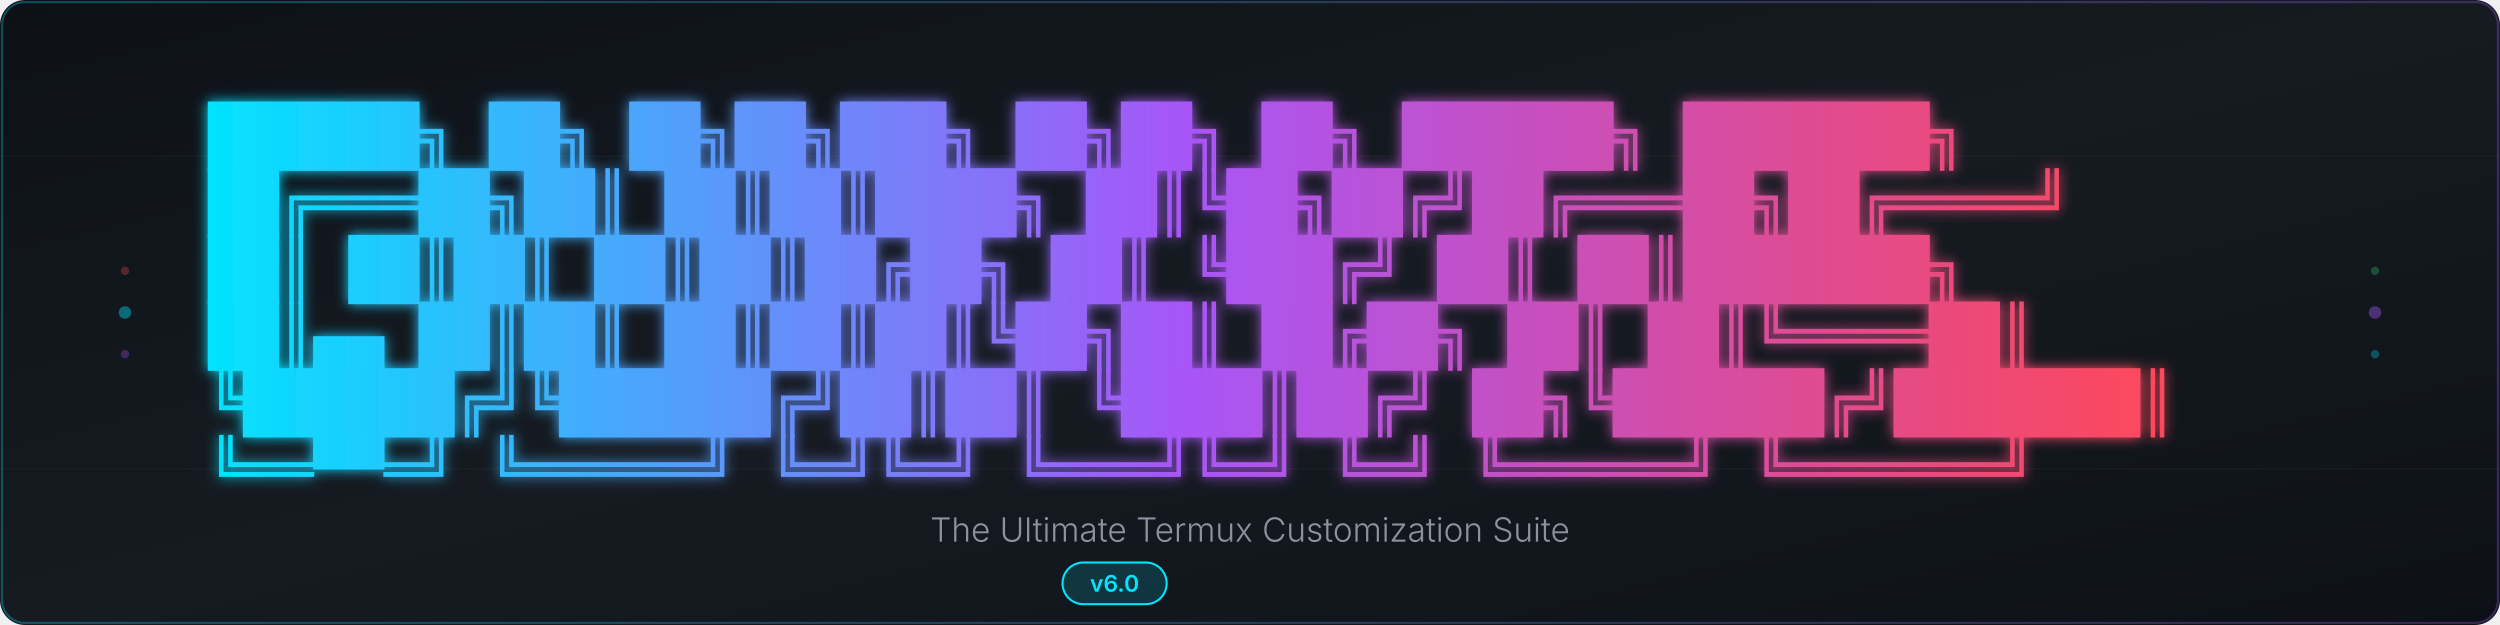
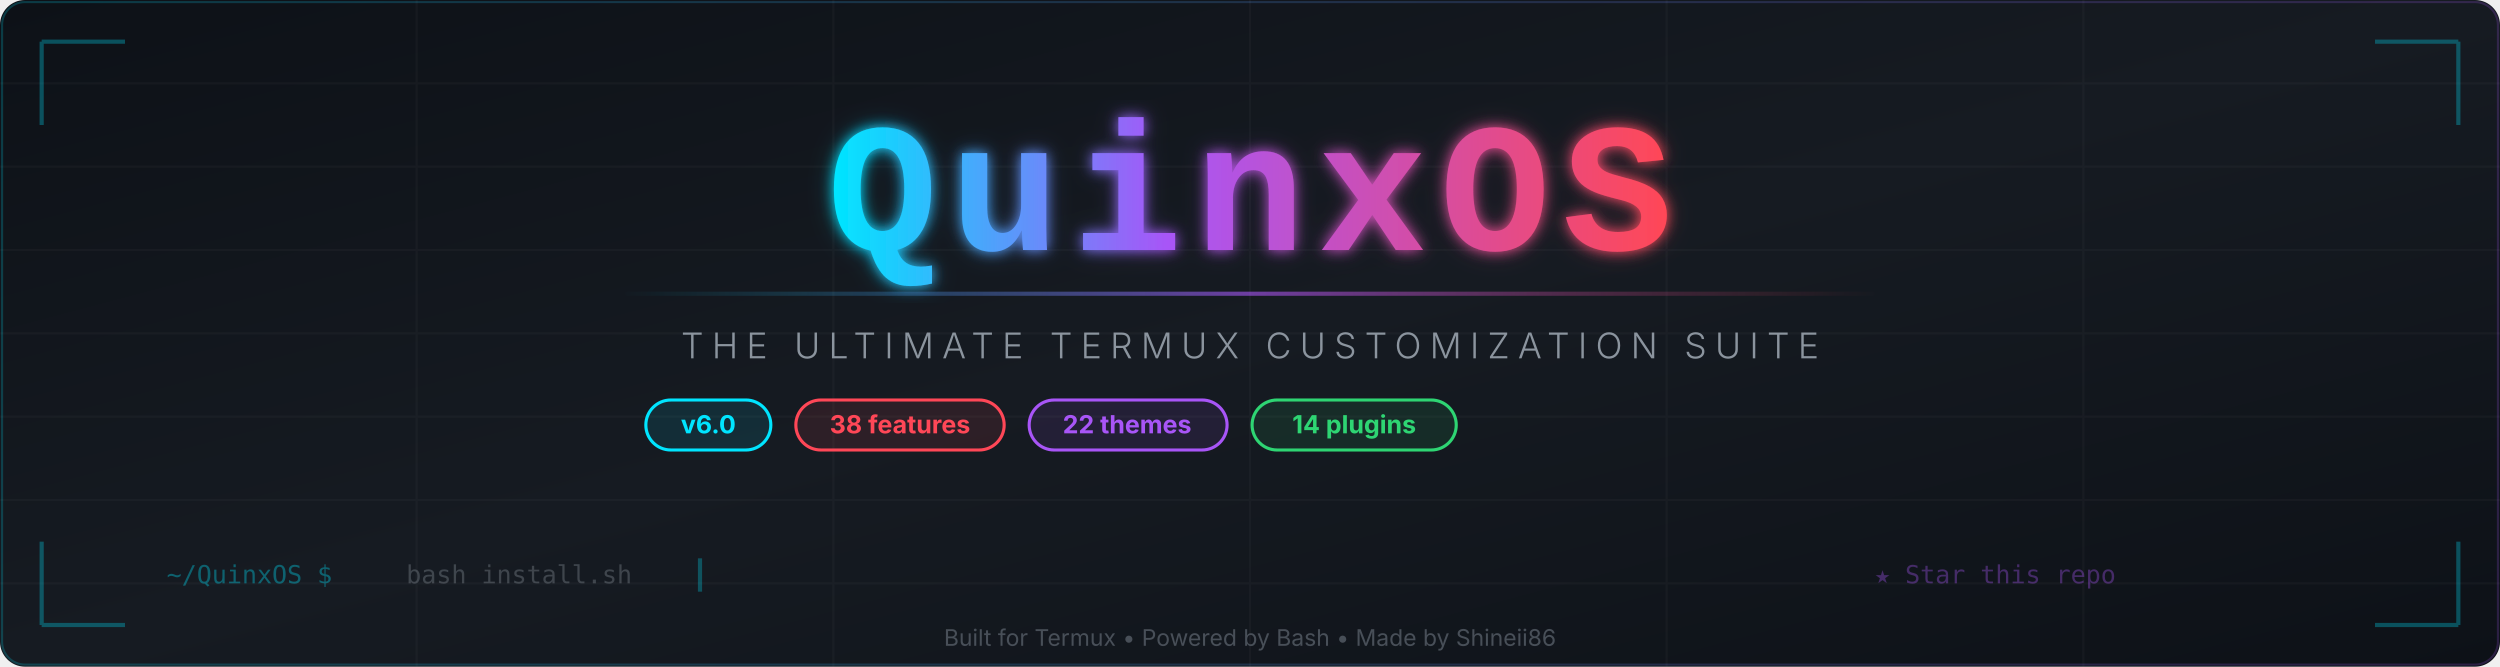
- <svg xmlns="http://www.w3.org/2000/svg" width="1200" height="300" font-family="JetBrains Mono, monospace">
+ <svg xmlns="http://www.w3.org/2000/svg" width="1200" height="320" font-family="JetBrains Mono, Courier New, monospace">
  <defs>
    <linearGradient id="bg" x1="0" y1="0" x2="1" y2="1">
      <stop offset="0%" stop-color="#0d1117" />
      <stop offset="50%" stop-color="#161b22" />
      <stop offset="100%" stop-color="#0d1117" />
    </linearGradient>
-     <linearGradient id="title" x1="0" y1="0" x2="1" y2="0">
+     <linearGradient id="title-grad" x1="0" y1="0" x2="1" y2="0">
      <stop offset="0%" stop-color="#00e5ff" />
-       <stop offset="50%" stop-color="#a855f7" />
+       <stop offset="40%" stop-color="#a855f7" />
      <stop offset="100%" stop-color="#ff4757" />
    </linearGradient>
    <linearGradient id="accent" x1="0" y1="0" x2="1" y2="0">
      <stop offset="0%" stop-color="#00e5ff" />
      <stop offset="100%" stop-color="#a855f7" />
+     </linearGradient>
+     <linearGradient id="line-grad" x1="0" y1="0" x2="1" y2="0">
+       <stop offset="0%" stop-color="#00e5ff" stop-opacity="0" />
+       <stop offset="50%" stop-color="#a855f7" stop-opacity="0.6" />
+       <stop offset="100%" stop-color="#ff4757" stop-opacity="0" />
    </linearGradient>
    <filter id="glow">
      <feGaussianBlur stdDeviation="3" result="blur" />
      <feMerge>
        <feMergeNode in="blur" />
        <feMergeNode in="SourceGraphic" />
      </feMerge>
    </filter>
+     <filter id="soft-glow">
+       <feGaussianBlur stdDeviation="6" result="blur" />
+       <feMerge>
+         <feMergeNode in="blur" />
+         <feMergeNode in="SourceGraphic" />
+       </feMerge>
+     </filter>
  </defs>
-   <rect width="1200" height="300" fill="url(#bg)" rx="12" />
-   <rect x="1" y="1" width="1198" height="298" rx="11" fill="none" stroke="url(#accent)" stroke-width="1" opacity="0.3" />
-   <line x1="0" y1="75" x2="1200" y2="75" stroke="#30363d" stroke-width="0.5" opacity="0.3" />
-   <line x1="0" y1="225" x2="1200" y2="225" stroke="#30363d" stroke-width="0.5" opacity="0.3" />
-   <text filter="url(#glow)" fill="url(#title)" font-size="28" font-weight="bold">
-     <tspan x="100" y="75">    ██████╗ ██╗   ██╗██╗███╗   ██╗██╗  ██╗ ██████╗ ███████╗</tspan>
-     <tspan x="100" dy="32">   ██╔═══██╗██║   ██║██║████╗  ██║╚██╗██╔╝██╔═══██╗██╔════╝</tspan>
-     <tspan x="100" dy="32">   ██║   ██║██║   ██║██║██╔██╗ ██║ ╚███╔╝ ██║   ██║███████╗</tspan>
-     <tspan x="100" dy="32">   ██║▄▄ ██║██║   ██║██║██║╚██╗██║ ██╔██╗ ██║   ██║╚════██║</tspan>
-     <tspan x="100" dy="32">   ╚██████╔╝╚██████╔╝██║██║ ╚████║██╔╝ ██╗╚██████╔╝███████║</tspan>
-     <tspan x="100" dy="32">    ╚══▀▀═╝  ╚═════╝ ╚═╝╚═╝  ╚═══╝╚═╝  ╚═╝ ╚═════╝ ╚══════╝</tspan>
-   </text>
-   <text x="600" y="260" text-anchor="middle" fill="#8b949e" font-size="16" font-family="Inter, sans-serif" font-weight="300">The Ultimate Termux Customization Suite</text>
-   <rect x="510" y="270" width="50" height="20" rx="10" fill="#00e5ff" fill-opacity="0.15" stroke="#00e5ff" stroke-width="1" />
-   <text x="535" y="284" text-anchor="middle" fill="#00e5ff" font-size="11" font-family="Inter, sans-serif" font-weight="600">v6.0</text>
-   <circle cx="60" cy="150" r="3" fill="#00e5ff" opacity="0.4" />
-   <circle cx="60" cy="170" r="2" fill="#a855f7" opacity="0.3" />
-   <circle cx="60" cy="130" r="2" fill="#ff4757" opacity="0.3" />
-   <circle cx="1140" cy="150" r="3" fill="#a855f7" opacity="0.4" />
-   <circle cx="1140" cy="170" r="2" fill="#00e5ff" opacity="0.3" />
-   <circle cx="1140" cy="130" r="2" fill="#2ed573" opacity="0.3" />
+   <rect width="1200" height="320" fill="url(#bg)" rx="12" />
+   <rect x="1" y="1" width="1198" height="318" rx="11" fill="none" stroke="url(#accent)" stroke-width="1" opacity="0.2" />
+   <g opacity="0.03">
+     <line x1="0" y1="40" x2="1200" y2="40" stroke="#ffffff" stroke-width="1" />
+     <line x1="0" y1="80" x2="1200" y2="80" stroke="#ffffff" stroke-width="1" />
+     <line x1="0" y1="120" x2="1200" y2="120" stroke="#ffffff" stroke-width="1" />
+     <line x1="0" y1="160" x2="1200" y2="160" stroke="#ffffff" stroke-width="1" />
+     <line x1="0" y1="200" x2="1200" y2="200" stroke="#ffffff" stroke-width="1" />
+     <line x1="0" y1="240" x2="1200" y2="240" stroke="#ffffff" stroke-width="1" />
+     <line x1="0" y1="280" x2="1200" y2="280" stroke="#ffffff" stroke-width="1" />
+     <line x1="200" y1="0" x2="200" y2="320" stroke="#ffffff" stroke-width="1" />
+     <line x1="400" y1="0" x2="400" y2="320" stroke="#ffffff" stroke-width="1" />
+     <line x1="600" y1="0" x2="600" y2="320" stroke="#ffffff" stroke-width="1" />
+     <line x1="800" y1="0" x2="800" y2="320" stroke="#ffffff" stroke-width="1" />
+     <line x1="1000" y1="0" x2="1000" y2="320" stroke="#ffffff" stroke-width="1" />
+   </g>
+   <g stroke="#00e5ff" stroke-width="2" opacity="0.3">
+     <line x1="20" y1="20" x2="60" y2="20" />
+     <line x1="20" y1="20" x2="20" y2="60" />
+     <line x1="1180" y1="20" x2="1140" y2="20" />
+     <line x1="1180" y1="20" x2="1180" y2="60" />
+     <line x1="20" y1="300" x2="60" y2="300" />
+     <line x1="20" y1="300" x2="20" y2="260" />
+     <line x1="1180" y1="300" x2="1140" y2="300" />
+     <line x1="1180" y1="300" x2="1180" y2="260" />
+   </g>
+   <text x="600" y="120" text-anchor="middle" fill="url(#title-grad)" font-size="88" font-weight="900" letter-spacing="6" filter="url(#glow)">QuinxOS</text>
+   <text x="600" y="120" text-anchor="middle" fill="url(#title-grad)" font-size="88" font-weight="900" letter-spacing="6" filter="url(#soft-glow)" opacity="0.3">QuinxOS</text>
+   <rect x="300" y="140" width="600" height="2" rx="1" fill="url(#line-grad)" />
+   <text x="600" y="172" text-anchor="middle" fill="#8b949e" font-size="17" font-family="Inter, system-ui, sans-serif" font-weight="300" letter-spacing="4">THE ULTIMATE TERMUX CUSTOMIZATION SUITE</text>
+   <g transform="translate(310, 192)">
+     <rect x="0" y="0" width="60" height="24" rx="12" fill="#00e5ff" fill-opacity="0.1" stroke="#00e5ff" stroke-width="1.5" />
+     <text x="30" y="16" text-anchor="middle" fill="#00e5ff" font-size="12" font-family="Inter, sans-serif" font-weight="700">v6.0</text>
+     <rect x="72" y="0" width="100" height="24" rx="12" fill="#ff4757" fill-opacity="0.1" stroke="#ff4757" stroke-width="1.5" />
+     <text x="122" y="16" text-anchor="middle" fill="#ff4757" font-size="12" font-family="Inter, sans-serif" font-weight="700">38 features</text>
+     <rect x="184" y="0" width="95" height="24" rx="12" fill="#a855f7" fill-opacity="0.1" stroke="#a855f7" stroke-width="1.5" />
+     <text x="231" y="16" text-anchor="middle" fill="#a855f7" font-size="12" font-family="Inter, sans-serif" font-weight="700">22 themes</text>
+     <rect x="291" y="0" width="98" height="24" rx="12" fill="#2ed573" fill-opacity="0.1" stroke="#2ed573" stroke-width="1.5" />
+     <text x="340" y="16" text-anchor="middle" fill="#2ed573" font-size="12" font-family="Inter, sans-serif" font-weight="700">14 plugins</text>
+   </g>
+   <g opacity="0.35">
+     <text x="80" y="280" fill="#00e5ff" font-size="12" font-family="JetBrains Mono, monospace">~/QuinxOS $</text>
+     <text x="195" y="280" fill="#8b949e" font-size="12" font-family="JetBrains Mono, monospace">bash install.sh</text>
+     <rect x="335" y="268" width="2" height="16" fill="#00e5ff" opacity="0.8">
+       <animate attributeName="opacity" values="0.8;0;0.8" dur="1.2s" repeatCount="indefinite" />
+     </rect>
+   </g>
+   <g opacity="0.35">
+     <text x="900" y="280" fill="#a855f7" font-size="12" font-family="JetBrains Mono, monospace">★ Star this repo</text>
+   </g>
+   <text x="600" y="310" text-anchor="middle" fill="#484f58" font-size="11" font-family="Inter, sans-serif">Built for Termux • Powered by Bash • Made by Shineii86</text>
</svg>
